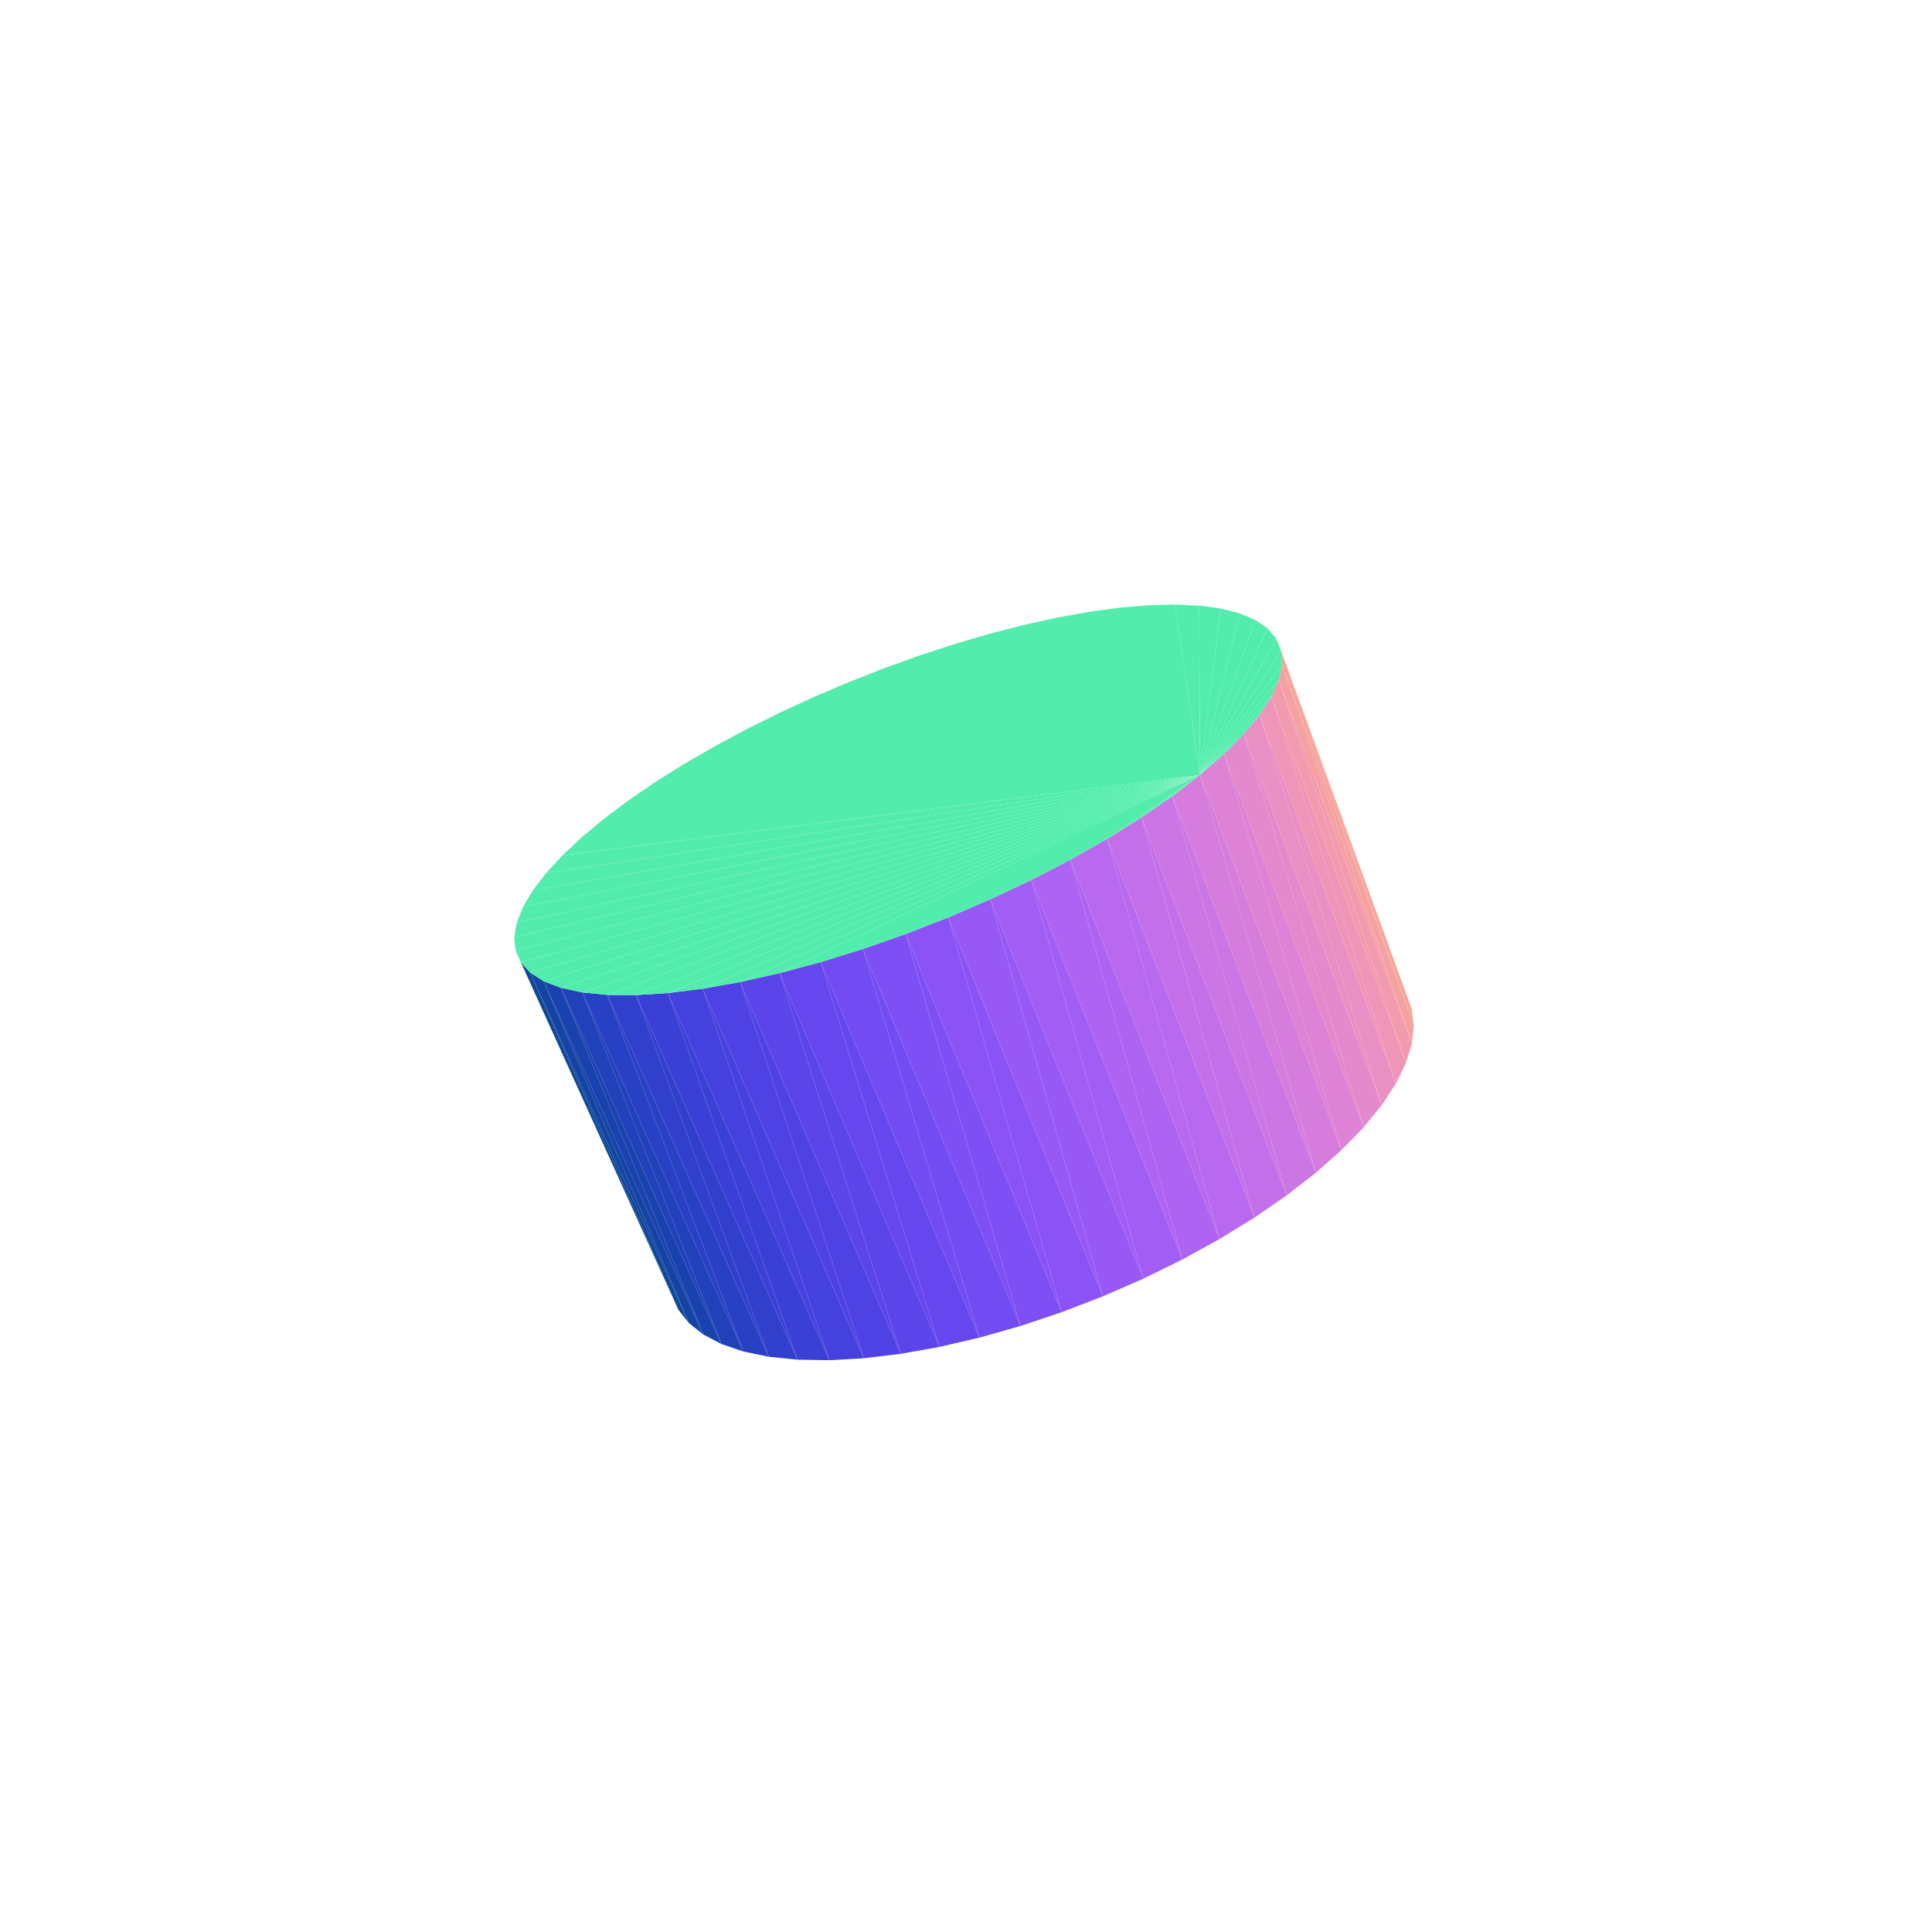
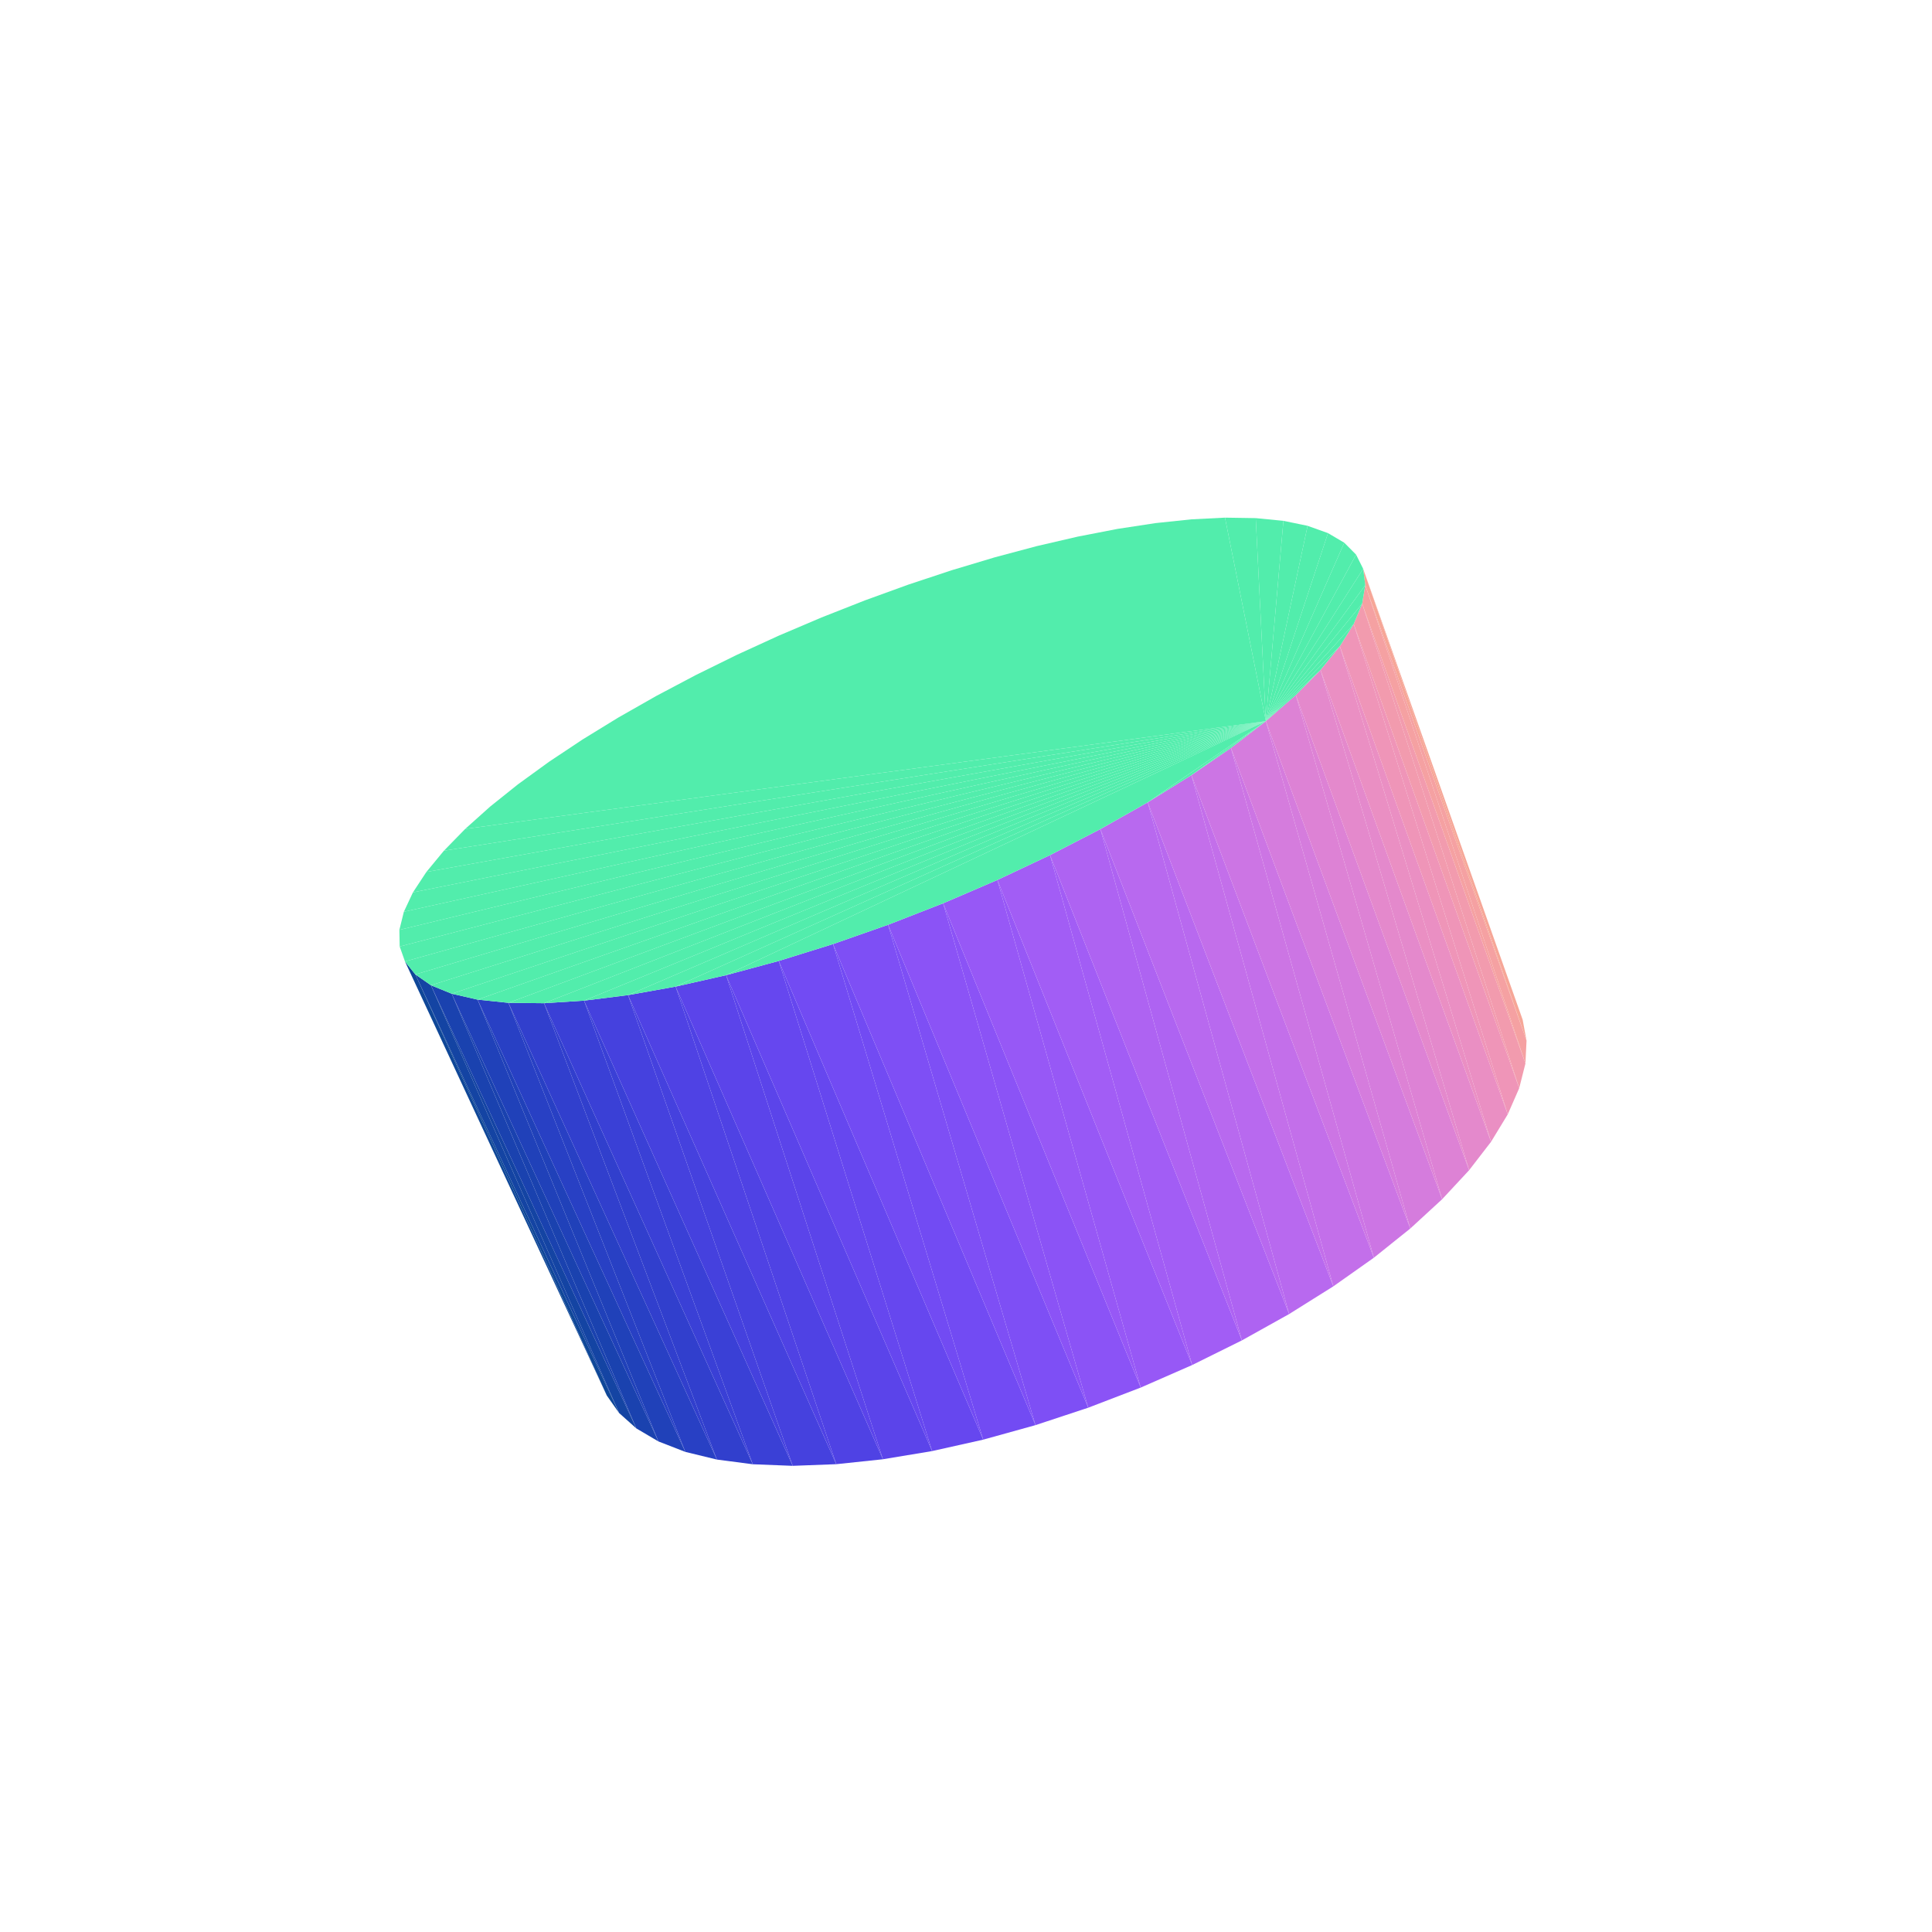
<svg xmlns="http://www.w3.org/2000/svg" viewBox="-250 -250 500 500" width="500" height="500">
-   <path d="M60.579,-49.463L-21.313,-77.019L-30.432,-73.434zM60.579,-49.463L-30.432,-73.434L-39.443,-69.591zM60.579,-49.463L-12.153,-80.318L-21.313,-77.019zM60.579,-49.463L-39.443,-69.591L-48.276,-65.519zM60.579,-49.463L-3.024,-83.304L-12.153,-80.318zM60.579,-49.463L-48.276,-65.519L-56.863,-61.247zM60.579,-49.463L6.004,-85.953L-3.024,-83.304zM60.579,-49.463L-56.863,-61.247L-65.137,-56.808zM60.579,-49.463L14.862,-88.242L6.004,-85.953zM60.579,-49.463L-65.137,-56.808L-73.03,-52.233zM60.579,-49.463L23.475,-90.147L14.862,-88.242zM60.579,-49.463L-73.03,-52.233L-80.475,-47.559zM60.579,-49.463L31.772,-91.648L23.475,-90.147zM60.579,-49.463L-80.475,-47.559L-87.406,-42.82zM60.579,-49.463L39.681,-92.726L31.772,-91.648zM60.579,-49.463L-87.406,-42.82L-93.757,-38.055zM60.579,-49.463L47.127,-93.365L39.681,-92.726zM60.579,-49.463L-93.757,-38.055L-99.465,-33.302zM60.579,-49.463L54.037,-93.549L47.127,-93.365zM60.579,-49.463L-99.465,-33.302L-104.468,-28.604z" style="fill:rgb(82,237,172)" />
-   <path d="M115.363,11.133L81.562,-81.57L115.895,15.43z" style="fill:rgb(246,166,151)" />
-   <path d="M60.579,-49.463L60.339,-93.267L54.037,-93.549zM60.579,-49.463L-104.468,-28.604L-108.704,-24.002z" style="fill:rgb(82,237,172)" />
-   <path d="M-71.712,92.405L-112.768,1.726L-74.426,88.999z" style="fill:rgb(15,71,152)" />
-   <path d="M60.579,-49.463L65.961,-92.511L60.339,-93.267zM60.579,-49.463L-108.704,-24.002L-112.118,-19.541z" style="fill:rgb(82,237,172)" />
-   <path d="M115.895,15.43L81.787,-78.012L115.401,20.113z" style="fill:rgb(245,161,162)" />
-   <path d="M-74.426,88.999L-112.768,1.726L-115.188,-0.935z" style="fill:rgb(15,71,152)" />
-   <path d="M-67.996,95.364L-109.304,3.933L-71.712,92.405z" style="fill:rgb(20,68,163)" />
-   <path d="M60.579,-49.463L70.834,-91.274L65.961,-92.511zM60.579,-49.463L-112.118,-19.541L-114.655,-15.265z" style="fill:rgb(82,237,172)" />
-   <path d="M115.895,15.43L81.562,-81.57L81.787,-78.012z" style="fill:rgb(246,166,151)" />
-   <path d="M115.401,20.113L80.949,-74.045L113.857,25.14z" style="fill:rgb(242,155,174)" />
-   <path d="M60.579,-49.463L74.89,-89.555L70.834,-91.274zM60.579,-49.463L-114.655,-15.265L-116.269,-11.22z" style="fill:rgb(82,237,172)" />
-   <path d="M-71.712,92.405L-109.304,3.933L-112.768,1.726z" style="fill:rgb(20,68,163)" />
-   <path d="M-63.292,97.831L-104.805,5.648L-67.996,95.364z" style="fill:rgb(26,66,175)" />
-   <path d="M115.401,20.113L81.787,-78.012L80.949,-74.045z" style="fill:rgb(245,161,162)" />
-   <path d="M60.579,-49.463L78.068,-87.359L74.89,-89.555zM60.579,-49.463L-116.269,-11.22L-116.917,-7.453z" style="fill:rgb(82,237,172)" />
-   <path d="M113.857,25.14L79.028,-69.701L111.254,30.462z" style="fill:rgb(239,149,184)" />
-   <path d="M-57.627,99.764L-99.293,6.837L-63.292,97.831z" style="fill:rgb(32,65,185)" />
-   <path d="M-67.996,95.364L-104.805,5.648L-109.304,3.933z" style="fill:rgb(26,66,175)" />
-   <path d="M60.579,-49.463L80.309,-84.692L78.068,-87.359zM60.579,-49.463L-116.917,-7.453L-116.565,-4.009z" style="fill:rgb(82,237,172)" />
-   <path d="M113.857,25.14L80.949,-74.045L79.028,-69.701z" style="fill:rgb(242,155,174)" />
-   <path d="M111.254,30.462L76.016,-65.022L107.594,36.024z" style="fill:rgb(234,143,195)" />
-   <path d="M60.579,-49.463L81.562,-81.57L80.309,-84.692zM60.579,-49.463L-116.565,-4.009L-115.188,-0.935z" style="fill:rgb(82,237,172)" />
-   <path d="M-51.044,101.125L-92.808,7.471L-57.627,99.764z" style="fill:rgb(40,64,196)" />
-   <path d="M-63.292,97.831L-99.293,6.837L-104.805,5.648z" style="fill:rgb(32,65,185)" />
-   <path d="M111.254,30.462L79.028,-69.701L76.016,-65.022z" style="fill:rgb(239,149,184)" />
-   <path d="M107.594,36.024L71.92,-60.052L102.897,41.764z" style="fill:rgb(228,137,204)" />
-   <path d="M60.579,-49.463L81.787,-78.012L81.562,-81.57zM60.579,-49.463L-115.188,-0.935L-112.768,1.726z" style="fill:rgb(82,237,172)" />
-   <path d="M-43.6,101.885L-85.404,7.529L-51.044,101.125z" style="fill:rgb(49,63,205)" />
-   <path d="M-57.627,99.764L-92.808,7.471L-99.293,6.837z" style="fill:rgb(40,64,196)" />
-   <path d="M60.579,-49.463L80.949,-74.045L81.787,-78.012z" style="fill:rgb(82,237,172)" />
-   <path d="M107.594,36.024L76.016,-65.022L71.92,-60.052z" style="fill:rgb(234,143,195)" />
-   <path d="M60.579,-49.463L-112.768,1.726L-109.304,3.933z" style="fill:rgb(82,237,172)" />
-   <path d="M102.897,41.764L66.761,-54.846L97.196,47.616z" style="fill:rgb(221,130,213)" />
-   <path d="M-35.369,102.021L-77.151,6.997L-43.6,101.885z" style="fill:rgb(58,64,214)" />
-   <path d="M60.579,-49.463L79.028,-69.701L80.949,-74.045z" style="fill:rgb(82,237,172)" />
-   <path d="M-51.044,101.125L-85.404,7.529L-92.808,7.471z" style="fill:rgb(49,63,205)" />
-   <path d="M60.579,-49.463L-109.304,3.933L-104.805,5.648z" style="fill:rgb(82,237,172)" />
-   <path d="M97.196,47.616L60.579,-49.463L90.542,53.508z" style="fill:rgb(213,124,221)" />
-   <path d="M102.897,41.764L71.92,-60.052L66.761,-54.846z" style="fill:rgb(228,137,204)" />
-   <path d="M-26.436,101.518L-68.135,5.869L-35.369,102.021z" style="fill:rgb(69,65,222)" />
-   <path d="M60.579,-49.463L76.016,-65.022L79.028,-69.701zM60.579,-49.463L-104.805,5.648L-99.293,6.837z" style="fill:rgb(82,237,172)" />
-   <path d="M90.542,53.508L53.43,-43.966L83.002,59.366z" style="fill:rgb(204,117,228)" />
-   <path d="M-43.6,101.885L-77.151,6.997L-85.404,7.529z" style="fill:rgb(58,64,214)" />
-   <path d="M97.196,47.616L66.761,-54.846L60.579,-49.463z" style="fill:rgb(221,130,213)" />
-   <path d="M-16.904,100.37L-58.46,4.148L-26.436,101.518z" style="fill:rgb(79,66,228)" />
-   <path d="M60.579,-49.463L71.92,-60.052L76.016,-65.022zM60.579,-49.463L-99.293,6.837L-92.808,7.471z" style="fill:rgb(82,237,172)" />
-   <path d="M83.002,59.366L45.386,-38.424L74.66,65.113z" style="fill:rgb(195,111,234)" />
-   <path d="M-6.887,98.583L-48.239,1.846L-16.904,100.37z" style="fill:rgb(91,68,234)" />
-   <path d="M-35.369,102.021L-68.135,5.869L-77.151,6.997z" style="fill:rgb(69,65,222)" />
-   <path d="M90.542,53.508L60.579,-49.463L53.43,-43.966z" style="fill:rgb(213,124,221)" />
-   <path d="M74.66,65.113L36.539,-32.909L65.615,70.673z" style="fill:rgb(184,105,239)" />
-   <path d="M60.579,-49.463L66.761,-54.846L71.92,-60.052zM60.579,-49.463L-92.808,7.471L-85.404,7.529z" style="fill:rgb(82,237,172)" />
-   <path d="M3.491,96.171L-37.6,-1.014L-6.887,98.583z" style="fill:rgb(102,71,239)" />
-   <path d="M65.615,70.673L26.993,-27.495L55.977,75.97z" style="fill:rgb(174,99,242)" />
-   <path d="M-26.436,101.518L-58.46,4.148L-68.135,5.869z" style="fill:rgb(79,66,228)" />
-   <path d="M14.097,93.16L-26.682,-4.399L3.491,96.171z" style="fill:rgb(114,75,243)" />
-   <path d="M83.002,59.366L53.43,-43.966L45.386,-38.424z" style="fill:rgb(204,117,228)" />
-   <path d="M55.977,75.97L16.868,-22.253L45.871,80.932z" style="fill:rgb(162,93,245)" />
-   <path d="M60.579,-49.463L-85.404,7.529L-77.151,6.997z" style="fill:rgb(82,237,172)" />
-   <path d="M24.79,89.585L-15.627,-8.27L14.097,93.16z" style="fill:rgb(126,79,245)" />
-   <path d="M45.871,80.932L6.295,-17.257L35.429,85.491z" style="fill:rgb(151,88,246)" />
-   <path d="M35.429,85.491L-4.585,-12.575L24.79,89.585z" style="fill:rgb(139,83,246)" />
-   <path d="M-16.904,100.37L-48.239,1.846L-58.46,4.148z" style="fill:rgb(91,68,234)" />
-   <path d="M74.66,65.113L45.386,-38.424L36.539,-32.909z" style="fill:rgb(195,111,234)" />
-   <path d="M60.579,-49.463L-77.151,6.997L-68.135,5.869z" style="fill:rgb(82,237,172)" />
-   <path d="M-6.887,98.583L-37.6,-1.014L-48.239,1.846z" style="fill:rgb(102,71,239)" />
-   <path d="M60.579,-49.463L45.386,-38.424L53.43,-43.966z" style="fill:rgb(82,237,172)" />
-   <path d="M65.615,70.673L36.539,-32.909L26.993,-27.495z" style="fill:rgb(184,105,239)" />
-   <path d="M60.579,-49.463L-68.135,5.869L-58.46,4.148z" style="fill:rgb(82,237,172)" />
-   <path d="M3.491,96.171L-26.682,-4.399L-37.6,-1.014z" style="fill:rgb(114,75,243)" />
-   <path d="M55.977,75.97L26.993,-27.495L16.868,-22.253z" style="fill:rgb(174,99,242)" />
-   <path d="M60.579,-49.463L36.539,-32.909L45.386,-38.424zM60.579,-49.463L-58.46,4.148L-48.239,1.846z" style="fill:rgb(82,237,172)" />
-   <path d="M14.097,93.16L-15.627,-8.27L-26.682,-4.399z" style="fill:rgb(126,79,245)" />
-   <path d="M45.871,80.932L16.868,-22.253L6.295,-17.257z" style="fill:rgb(162,93,245)" />
-   <path d="M24.79,89.585L-4.585,-12.575L-15.627,-8.27z" style="fill:rgb(139,83,246)" />
-   <path d="M35.429,85.491L6.295,-17.257L-4.585,-12.575z" style="fill:rgb(151,88,246)" />
-   <path d="M60.579,-49.463L26.993,-27.495L36.539,-32.909zM60.579,-49.463L-48.239,1.846L-37.6,-1.014zM60.579,-49.463L16.868,-22.253L26.993,-27.495zM60.579,-49.463L-37.6,-1.014L-26.682,-4.399zM60.579,-49.463L6.295,-17.257L16.868,-22.253zM60.579,-49.463L-26.682,-4.399L-15.627,-8.27zM60.579,-49.463L-4.585,-12.575L6.295,-17.257zM60.579,-49.463L-15.627,-8.27L-4.585,-12.575z" style="fill:rgb(82,237,172)" />
+   <path d="M77.605,-63.364L-26.182,-94.615L-37.381,-90.203zM77.605,-63.364L-37.381,-90.203L-48.455,-85.492zM77.605,-63.364L-14.935,-98.696L-26.182,-94.615zM77.605,-63.364L-48.455,-85.492L-59.325,-80.514zM77.605,-63.364L-3.718,-102.417L-14.935,-98.696zM77.605,-63.364L-59.325,-80.514L-69.914,-75.303zM77.605,-63.364L7.387,-105.748L-3.718,-102.417zM77.605,-63.364L-69.914,-75.303L-80.143,-69.895zM77.605,-63.364L18.3,-108.661L7.387,-105.748zM77.605,-63.364L-80.143,-69.895L-89.937,-64.325zM77.605,-63.364L28.939,-111.127L18.3,-108.661zM77.605,-63.364L-89.937,-64.325L-99.215,-58.633zM77.605,-63.364L39.217,-113.122L28.939,-111.127zM77.605,-63.364L-99.215,-58.633L-107.898,-52.859zM77.605,-63.364L49.05,-114.62L39.217,-113.122zM77.605,-63.364L-107.898,-52.859L-115.909,-47.046zM77.605,-63.364L58.349,-115.597L49.05,-114.62zM77.605,-63.364L-115.909,-47.046L-123.168,-41.239zM77.605,-63.364L67.025,-116.033L58.349,-115.597zM77.605,-63.364L-123.168,-41.239L-129.596,-35.485z" style="fill:rgb(82,237,172)" />
+   <path d="M144.063,13.902L102.787,-102.797L145.065,19.313z" style="fill:rgb(246,166,151)" />
+   <path d="M77.605,-63.364L74.987,-115.909L67.025,-116.033zM77.605,-63.364L-129.596,-35.485L-135.116,-29.834z" style="fill:rgb(82,237,172)" />
+   <path d="M-89.779,115.686L-142.504,2.182L-92.96,111.163z" style="fill:rgb(15,71,152)" />
+   <path d="M77.605,-63.364L82.145,-115.208L74.987,-115.909zM77.605,-63.364L-135.116,-29.834L-139.651,-24.34z" style="fill:rgb(82,237,172)" />
+   <path d="M145.065,19.313L103.33,-98.561L144.781,25.234z" style="fill:rgb(245,161,162)" />
+   <path d="M-92.96,111.163L-142.504,2.182L-145.194,-1.179z" style="fill:rgb(15,71,152)" />
+   <path d="M-85.324,119.667L-138.474,4.983L-89.779,115.686z" style="fill:rgb(20,68,163)" />
+   <path d="M77.605,-63.364L88.407,-113.918L82.145,-115.208zM77.605,-63.364L-139.651,-24.34L-143.128,-19.056z" style="fill:rgb(82,237,172)" />
+   <path d="M145.065,19.313L102.787,-102.797L103.33,-98.561z" style="fill:rgb(246,166,151)" />
+   <path d="M144.781,25.234L102.529,-93.785L143.17,31.613z" style="fill:rgb(242,155,174)" />
+   <path d="M77.605,-63.364L93.686,-112.031L88.407,-113.918zM77.605,-63.364L-143.128,-19.056L-145.48,-14.039z" style="fill:rgb(82,237,172)" />
+   <path d="M-89.779,115.686L-138.474,4.983L-142.504,2.182z" style="fill:rgb(20,68,163)" />
+   <path d="M-79.602,123.041L-133.101,7.173L-85.324,119.667z" style="fill:rgb(26,66,175)" />
+   <path d="M144.781,25.234L103.33,-98.561L102.529,-93.785z" style="fill:rgb(245,161,162)" />
+   <path d="M77.605,-63.364L97.895,-109.546L93.686,-112.031zM77.605,-63.364L-145.48,-14.039L-146.643,-9.348z" style="fill:rgb(82,237,172)" />
+   <path d="M143.17,31.613L100.344,-88.502L140.206,38.39z" style="fill:rgb(239,149,184)" />
+   <path d="M-72.637,125.749L-126.404,8.703L-79.602,123.041z" style="fill:rgb(32,65,185)" />
+   <path d="M-85.324,119.667L-133.101,7.173L-138.474,4.983z" style="fill:rgb(26,66,175)" />
+   <path d="M77.605,-63.364L100.954,-106.464L97.895,-109.546zM77.605,-63.364L-146.643,-9.348L-146.562,-5.041z" style="fill:rgb(82,237,172)" />
+   <path d="M143.17,31.613L102.529,-93.785L100.344,-88.502z" style="fill:rgb(242,155,174)" />
+   <path d="M140.206,38.39L96.752,-82.758L135.881,45.495z" style="fill:rgb(234,143,195)" />
+   <path d="M77.605,-63.364L102.787,-102.797L100.954,-106.464zM77.605,-63.364L-146.562,-5.041L-145.194,-1.179z" style="fill:rgb(82,237,172)" />
+   <path d="M-64.475,127.733L-118.419,9.533L-72.637,125.749z" style="fill:rgb(40,64,196)" />
+   <path d="M-79.602,123.041L-126.404,8.703L-133.101,7.173z" style="fill:rgb(32,65,185)" />
+   <path d="M140.206,38.39L100.344,-88.502L96.752,-82.758z" style="fill:rgb(239,149,184)" />
+   <path d="M135.881,45.495L91.749,-76.61L130.207,52.849z" style="fill:rgb(228,137,204)" />
+   <path d="M77.605,-63.364L103.33,-98.561L102.787,-102.797zM77.605,-63.364L-145.194,-1.179L-142.504,2.182z" style="fill:rgb(82,237,172)" />
+   <path d="M-55.182,128.948L-109.207,9.628L-64.475,127.733z" style="fill:rgb(49,63,205)" />
+   <path d="M-72.637,125.749L-118.419,9.533L-126.404,8.703z" style="fill:rgb(40,64,196)" />
+   <path d="M77.605,-63.364L102.529,-93.785L103.33,-98.561z" style="fill:rgb(82,237,172)" />
+   <path d="M135.881,45.495L96.752,-82.758L91.749,-76.61z" style="fill:rgb(234,143,195)" />
+   <path d="M77.605,-63.364L-142.504,2.182L-138.474,4.983z" style="fill:rgb(82,237,172)" />
+   <path d="M130.207,52.849L85.353,-70.12L123.22,60.365z" style="fill:rgb(221,130,213)" />
+   <path d="M-44.845,129.356L-98.85,8.965L-55.182,128.948z" style="fill:rgb(58,64,214)" />
+   <path d="M77.605,-63.364L100.344,-88.502L102.529,-93.785z" style="fill:rgb(82,237,172)" />
+   <path d="M-64.475,127.733L-109.207,9.628L-118.419,9.533z" style="fill:rgb(49,63,205)" />
+   <path d="M77.605,-63.364L-138.474,4.983L-133.101,7.173z" style="fill:rgb(82,237,172)" />
+   <path d="M123.22,60.365L77.605,-63.364L114.975,67.947z" style="fill:rgb(213,124,221)" />
+   <path d="M130.207,52.849L91.749,-76.61L85.353,-70.12z" style="fill:rgb(228,137,204)" />
+   <path d="M-33.575,128.93L-87.456,7.533L-44.845,129.356z" style="fill:rgb(69,65,222)" />
+   <path d="M77.605,-63.364L96.752,-82.758L100.344,-88.502zM77.605,-63.364L-133.101,7.173L-126.404,8.703z" style="fill:rgb(82,237,172)" />
+   <path d="M114.975,67.947L68.57,-56.425L105.554,75.496z" style="fill:rgb(204,117,228)" />
+   <path d="M-55.182,128.948L-98.85,8.965L-109.207,9.628z" style="fill:rgb(58,64,214)" />
+   <path d="M123.22,60.365L85.353,-70.12L77.605,-63.364z" style="fill:rgb(221,130,213)" />
+   <path d="M-21.5,127.656L-75.154,5.332L-33.575,128.93z" style="fill:rgb(79,66,228)" />
+   <path d="M77.605,-63.364L91.749,-76.61L96.752,-82.758zM77.605,-63.364L-126.404,8.703L-118.419,9.533z" style="fill:rgb(82,237,172)" />
+   <path d="M105.554,75.496L58.34,-49.391L95.063,82.906z" style="fill:rgb(195,111,234)" />
+   <path d="M-8.769,125.535L-62.097,2.377L-21.5,127.656z" style="fill:rgb(91,68,234)" />
+   <path d="M-44.845,129.356L-87.456,7.533L-98.85,8.965z" style="fill:rgb(69,65,222)" />
+   <path d="M114.975,67.947L77.605,-63.364L68.57,-56.425z" style="fill:rgb(213,124,221)" />
+   <path d="M95.063,82.906L47.031,-42.359L83.627,90.074z" style="fill:rgb(184,105,239)" />
+   <path d="M77.605,-63.364L85.353,-70.12L91.749,-76.61zM77.605,-63.364L-118.419,9.533L-109.207,9.628z" style="fill:rgb(82,237,172)" />
+   <path d="M4.45,122.581L-48.453,-1.306L-8.769,125.535z" style="fill:rgb(102,71,239)" />
+   <path d="M83.627,90.074L34.781,-35.427L71.395,96.895z" style="fill:rgb(174,99,242)" />
+   <path d="M-33.575,128.93L-75.154,5.332L-87.456,7.533z" style="fill:rgb(79,66,228)" />
+   <path d="M17.98,118.825L-34.409,-5.673L4.45,122.581z" style="fill:rgb(114,75,243)" />
+   <path d="M105.554,75.496L68.57,-56.425L58.34,-49.391z" style="fill:rgb(204,117,228)" />
+   <path d="M71.395,96.895L21.752,-28.696L58.531,103.269z" style="fill:rgb(162,93,245)" />
+   <path d="M77.605,-63.364L-109.207,9.628L-98.85,8.965z" style="fill:rgb(82,237,172)" />
+   <path d="M31.633,114.312L-20.162,-10.669L17.98,118.825z" style="fill:rgb(126,79,245)" />
+   <path d="M58.531,103.269L8.122,-22.264L45.214,109.103z" style="fill:rgb(151,88,246)" />
+   <path d="M45.214,109.103L-5.917,-16.226L31.633,114.312z" style="fill:rgb(139,83,246)" />
+   <path d="M-21.5,127.656L-62.097,2.377L-75.154,5.332z" style="fill:rgb(91,68,234)" />
+   <path d="M95.063,82.906L58.34,-49.391L47.031,-42.359z" style="fill:rgb(195,111,234)" />
+   <path d="M77.605,-63.364L-98.85,8.965L-87.456,7.533z" style="fill:rgb(82,237,172)" />
+   <path d="M-8.769,125.535L-48.453,-1.306L-62.097,2.377z" style="fill:rgb(102,71,239)" />
+   <path d="M77.605,-63.364L58.34,-49.391L68.57,-56.425z" style="fill:rgb(82,237,172)" />
+   <path d="M83.627,90.074L47.031,-42.359L34.781,-35.427z" style="fill:rgb(184,105,239)" />
+   <path d="M77.605,-63.364L-87.456,7.533L-75.154,5.332z" style="fill:rgb(82,237,172)" />
+   <path d="M4.45,122.581L-34.409,-5.673L-48.453,-1.306z" style="fill:rgb(114,75,243)" />
+   <path d="M71.395,96.895L34.781,-35.427L21.752,-28.696z" style="fill:rgb(174,99,242)" />
+   <path d="M77.605,-63.364L47.031,-42.359L58.34,-49.391zM77.605,-63.364L-75.154,5.332L-62.097,2.377z" style="fill:rgb(82,237,172)" />
+   <path d="M17.98,118.825L-20.162,-10.669L-34.409,-5.673z" style="fill:rgb(126,79,245)" />
+   <path d="M58.531,103.269L21.752,-28.696L8.122,-22.264z" style="fill:rgb(162,93,245)" />
+   <path d="M31.633,114.312L-5.917,-16.226L-20.162,-10.669z" style="fill:rgb(139,83,246)" />
+   <path d="M45.214,109.103L8.122,-22.264L-5.917,-16.226z" style="fill:rgb(151,88,246)" />
+   <path d="M77.605,-63.364L34.781,-35.427L47.031,-42.359zM77.605,-63.364L-62.097,2.377L-48.453,-1.306zM77.605,-63.364L21.752,-28.696L34.781,-35.427zM77.605,-63.364L-48.453,-1.306L-34.409,-5.673zM77.605,-63.364L8.122,-22.264L21.752,-28.696zM77.605,-63.364L-34.409,-5.673L-20.162,-10.669zM77.605,-63.364L-5.917,-16.226L8.122,-22.264zM77.605,-63.364L-20.162,-10.669L-5.917,-16.226z" style="fill:rgb(82,237,172)" />
</svg>
